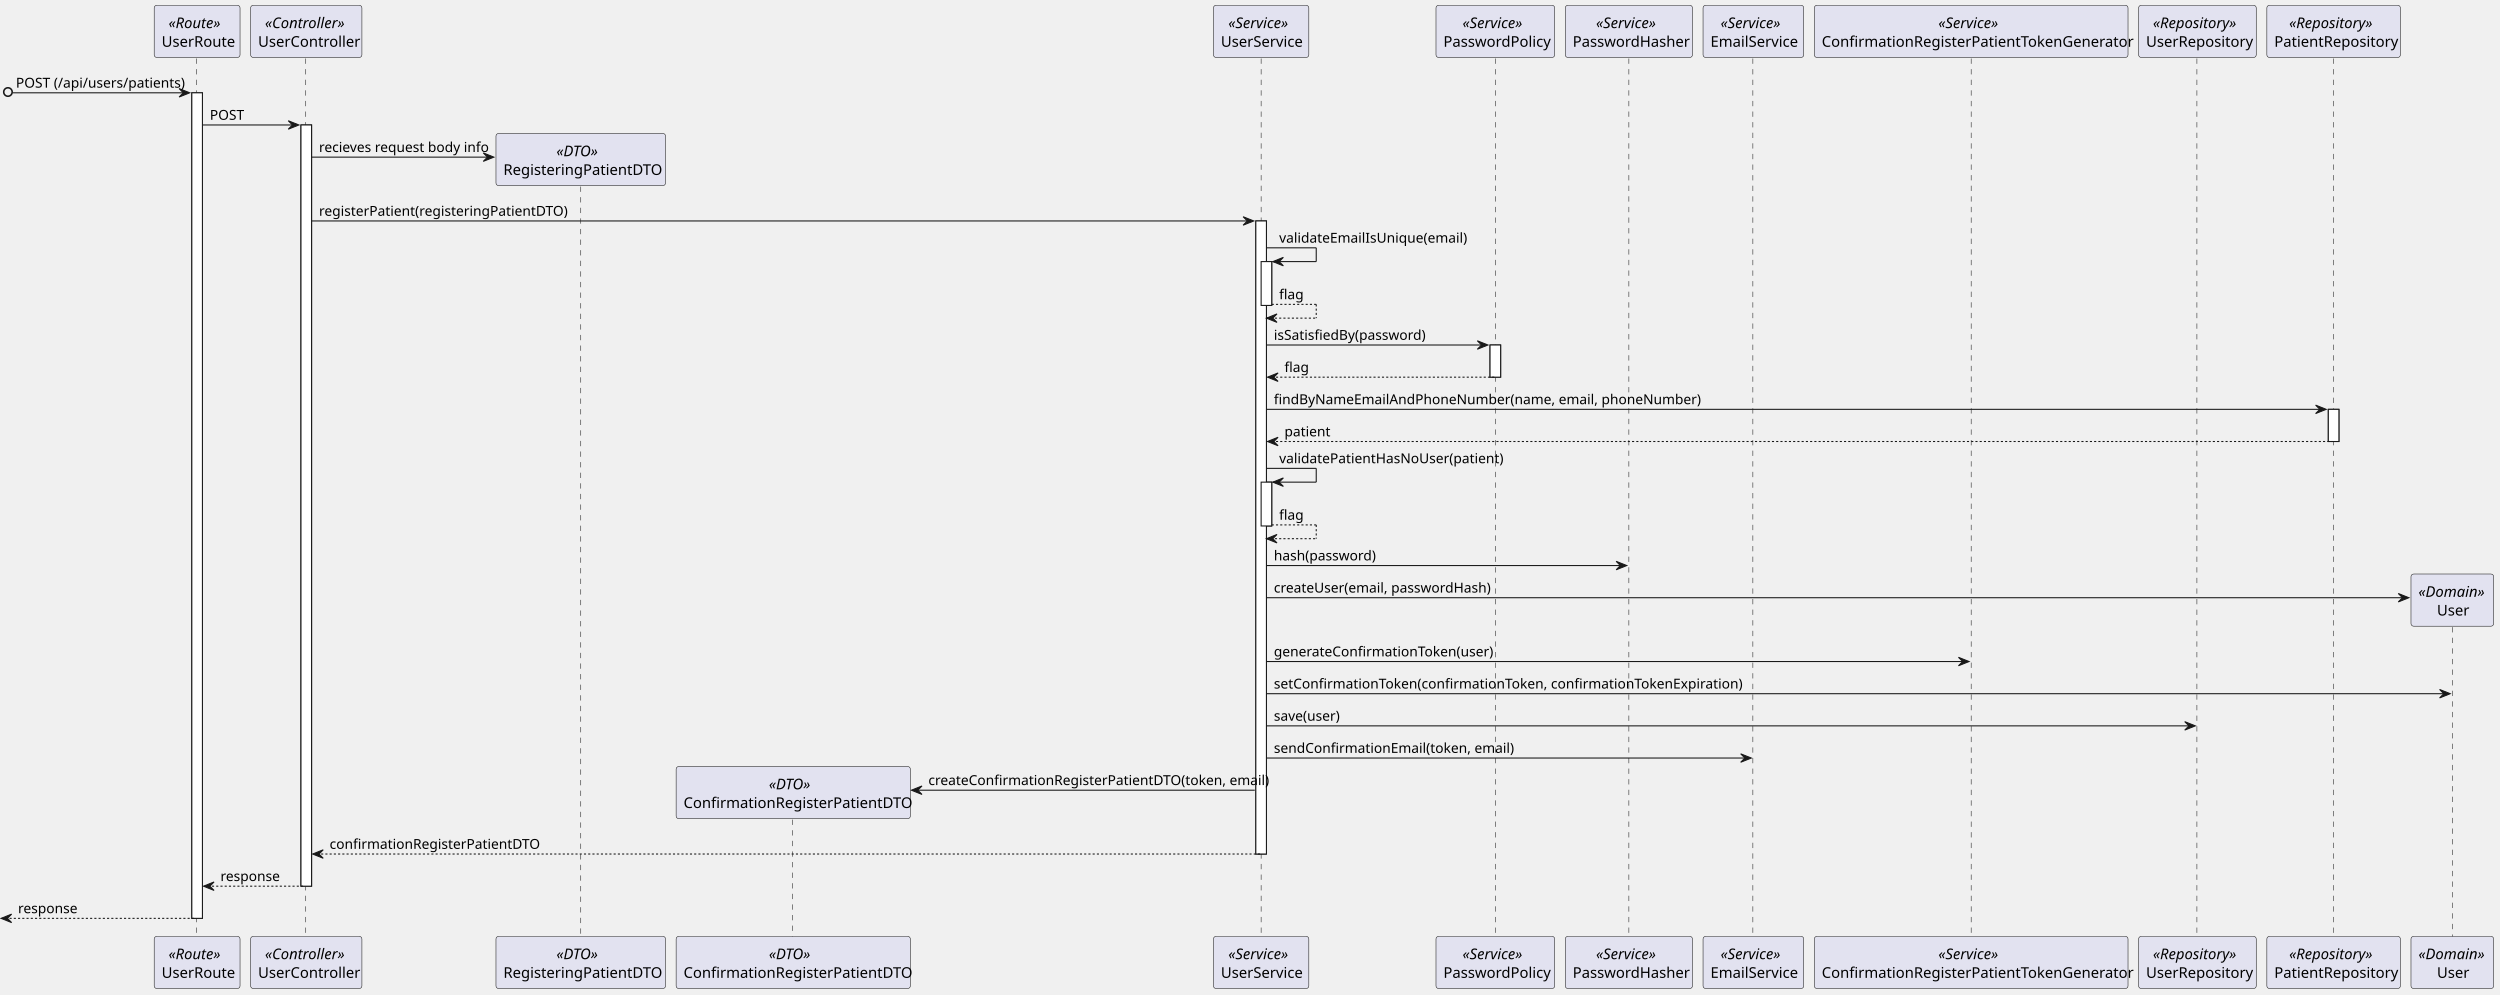
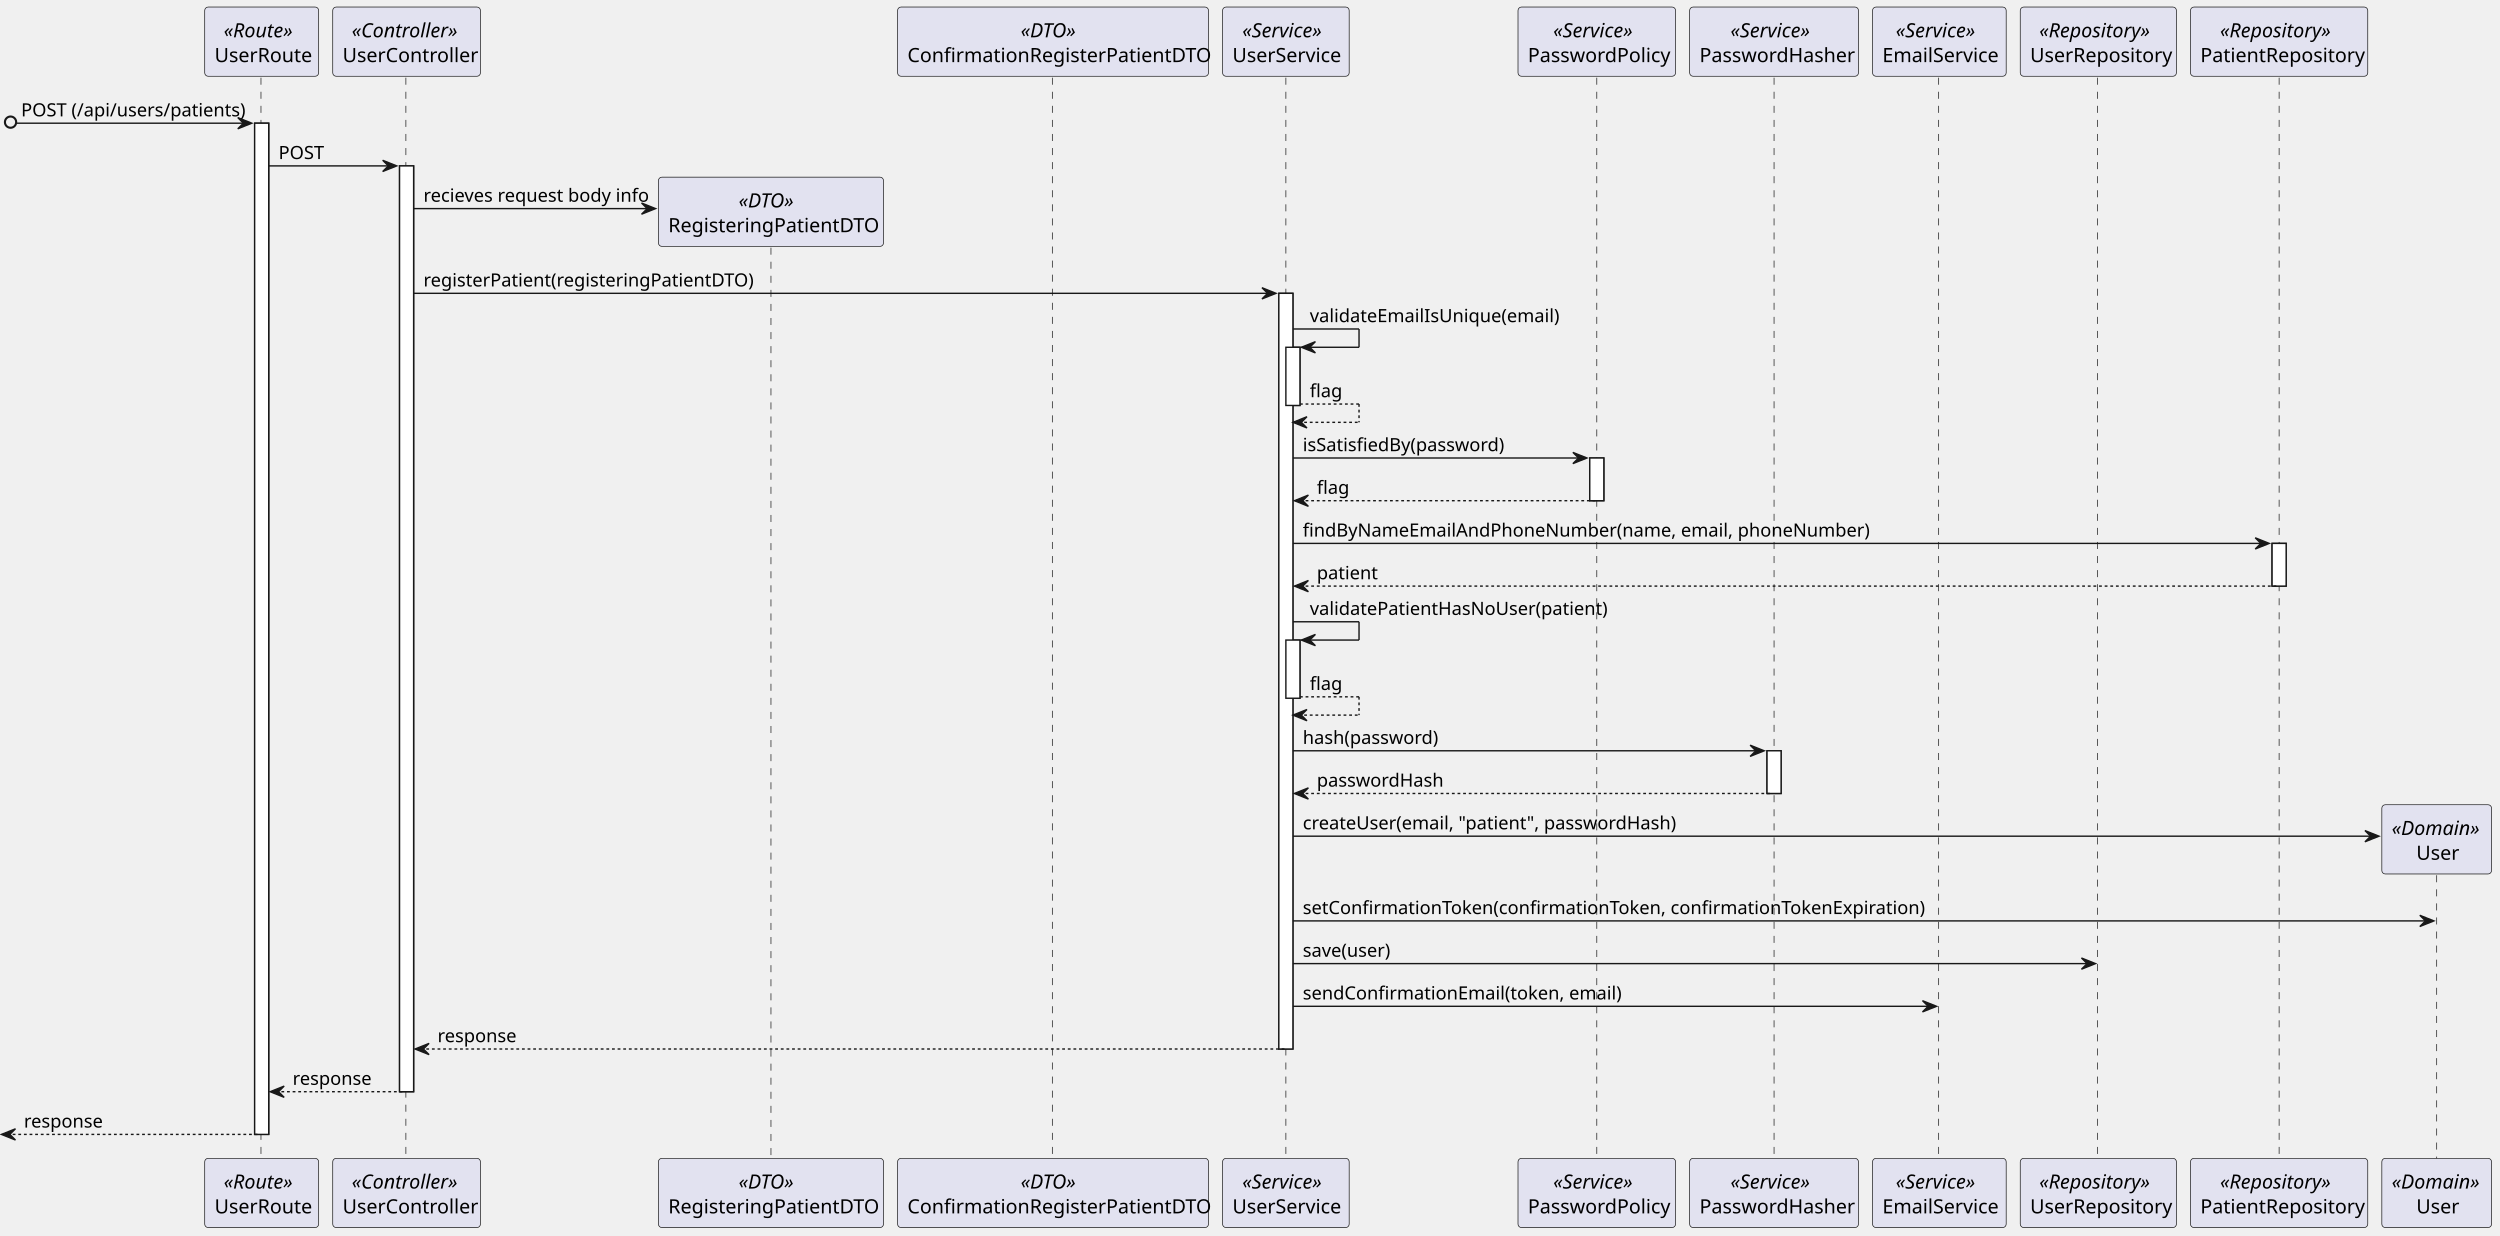
- <svg xmlns="http://www.w3.org/2000/svg" contentStyleType="text/css" height="938px" preserveAspectRatio="none" style="width:2359px;height:938px;background:#FFFFFF;" version="1.1" viewBox="0 0 2359 938" width="2359px" zoomAndPan="magnify">
+ <svg xmlns="http://www.w3.org/2000/svg" contentStyleType="text/css" height="878px" preserveAspectRatio="none" style="width:1777px;height:878px;background:#FFFFFF;" version="1.1" viewBox="0 0 1777 878" width="1777px" zoomAndPan="magnify">
  <defs />
  <g>
-     <rect fill="#FFFFFF" height="778.984" style="stroke:#181818;stroke-width:1.0;" width="10" x="181" y="87.57" />
-     <rect fill="#FFFFFF" height="718.281" style="stroke:#181818;stroke-width:1.0;" width="10" x="284" y="117.922" />
-     <rect fill="#FFFFFF" height="597.359" style="stroke:#181818;stroke-width:1.0;" width="10" x="1185" y="208.492" />
-     <rect fill="#FFFFFF" height="41.352" style="stroke:#181818;stroke-width:1.0;" width="10" x="1190" y="246.844" />
-     <rect fill="#FFFFFF" height="41.352" style="stroke:#181818;stroke-width:1.0;" width="10" x="1190" y="454.953" />
-     <rect fill="#FFFFFF" height="30.352" style="stroke:#181818;stroke-width:1.0;" width="10" x="1406" y="325.547" />
-     <rect fill="#FFFFFF" height="30.352" style="stroke:#181818;stroke-width:1.0;" width="10" x="2197" y="386.25" />
-     <line style="stroke:#181818;stroke-width:0.5;stroke-dasharray:5.0,5.0;" x1="185.5" x2="185.5" y1="55.219" y2="884.555" />
-     <line style="stroke:#181818;stroke-width:0.5;stroke-dasharray:5.0,5.0;" x1="288.5" x2="288.5" y1="55.219" y2="884.555" />
-     <line style="stroke:#181818;stroke-width:0.5;stroke-dasharray:5.0,5.0;" x1="548" x2="548" y1="166.031" y2="884.555" />
-     <line style="stroke:#181818;stroke-width:0.5;stroke-dasharray:5.0,5.0;" x1="748" x2="748" y1="763.391" y2="884.555" />
-     <line style="stroke:#181818;stroke-width:0.5;stroke-dasharray:5.0,5.0;" x1="1190" x2="1190" y1="55.219" y2="884.555" />
-     <line style="stroke:#181818;stroke-width:0.5;stroke-dasharray:5.0,5.0;" x1="1411" x2="1411" y1="55.219" y2="884.555" />
-     <line style="stroke:#181818;stroke-width:0.5;stroke-dasharray:5.0,5.0;" x1="1537" x2="1537" y1="55.219" y2="884.555" />
-     <line style="stroke:#181818;stroke-width:0.5;stroke-dasharray:5.0,5.0;" x1="1654" x2="1654" y1="55.219" y2="884.555" />
-     <line style="stroke:#181818;stroke-width:0.5;stroke-dasharray:5.0,5.0;" x1="1860" x2="1860" y1="55.219" y2="884.555" />
-     <line style="stroke:#181818;stroke-width:0.5;stroke-dasharray:5.0,5.0;" x1="2073" x2="2073" y1="55.219" y2="884.555" />
-     <line style="stroke:#181818;stroke-width:0.5;stroke-dasharray:5.0,5.0;" x1="2202" x2="2202" y1="55.219" y2="884.555" />
-     <line style="stroke:#181818;stroke-width:0.5;stroke-dasharray:5.0,5.0;" x1="2314" x2="2314" y1="581.766" y2="884.555" />
+     <rect fill="#FFFFFF" height="718.766" style="stroke:#181818;stroke-width:1.0;" width="10" x="181" y="87.57" />
+     <rect fill="#FFFFFF" height="658.062" style="stroke:#181818;stroke-width:1.0;" width="10" x="284" y="117.922" />
+     <rect fill="#FFFFFF" height="537.141" style="stroke:#181818;stroke-width:1.0;" width="10" x="909" y="208.492" />
+     <rect fill="#FFFFFF" height="41.352" style="stroke:#181818;stroke-width:1.0;" width="10" x="914" y="246.844" />
+     <rect fill="#FFFFFF" height="41.352" style="stroke:#181818;stroke-width:1.0;" width="10" x="914" y="454.953" />
+     <rect fill="#FFFFFF" height="30.352" style="stroke:#181818;stroke-width:1.0;" width="10" x="1130" y="325.547" />
+     <rect fill="#FFFFFF" height="30.352" style="stroke:#181818;stroke-width:1.0;" width="10" x="1256" y="533.656" />
+     <rect fill="#FFFFFF" height="30.352" style="stroke:#181818;stroke-width:1.0;" width="10" x="1615" y="386.25" />
+     <line style="stroke:#181818;stroke-width:0.5;stroke-dasharray:5.0,5.0;" x1="185.5" x2="185.5" y1="55.219" y2="824.336" />
+     <line style="stroke:#181818;stroke-width:0.5;stroke-dasharray:5.0,5.0;" x1="288.5" x2="288.5" y1="55.219" y2="824.336" />
+     <line style="stroke:#181818;stroke-width:0.5;stroke-dasharray:5.0,5.0;" x1="548" x2="548" y1="166.031" y2="824.336" />
+     <line style="stroke:#181818;stroke-width:0.5;stroke-dasharray:5.0,5.0;" x1="748" x2="748" y1="55.219" y2="824.336" />
+     <line style="stroke:#181818;stroke-width:0.5;stroke-dasharray:5.0,5.0;" x1="914" x2="914" y1="55.219" y2="824.336" />
+     <line style="stroke:#181818;stroke-width:0.5;stroke-dasharray:5.0,5.0;" x1="1135" x2="1135" y1="55.219" y2="824.336" />
+     <line style="stroke:#181818;stroke-width:0.5;stroke-dasharray:5.0,5.0;" x1="1261" x2="1261" y1="55.219" y2="824.336" />
+     <line style="stroke:#181818;stroke-width:0.5;stroke-dasharray:5.0,5.0;" x1="1378" x2="1378" y1="55.219" y2="824.336" />
+     <line style="stroke:#181818;stroke-width:0.5;stroke-dasharray:5.0,5.0;" x1="1491" x2="1491" y1="55.219" y2="824.336" />
+     <line style="stroke:#181818;stroke-width:0.5;stroke-dasharray:5.0,5.0;" x1="1620" x2="1620" y1="55.219" y2="824.336" />
+     <line style="stroke:#181818;stroke-width:0.5;stroke-dasharray:5.0,5.0;" x1="1732" x2="1732" y1="612.117" y2="824.336" />
    <rect fill="#E2E2F0" height="49.219" rx="2.5" ry="2.5" style="stroke:#181818;stroke-width:0.5;" width="81" x="145.5" y="5" />
    <text fill="#000000" font-family="sans-serif" font-size="14" font-style="italic" lengthAdjust="spacing" textLength="54" x="159" y="26.533">«Route»</text>
    <text fill="#000000" font-family="sans-serif" font-size="14" lengthAdjust="spacing" textLength="67" x="152.5" y="44.143">UserRoute</text>
-     <rect fill="#E2E2F0" height="49.219" rx="2.5" ry="2.5" style="stroke:#181818;stroke-width:0.5;" width="81" x="145.5" y="883.555" />
-     <text fill="#000000" font-family="sans-serif" font-size="14" font-style="italic" lengthAdjust="spacing" textLength="54" x="159" y="905.088">«Route»</text>
-     <text fill="#000000" font-family="sans-serif" font-size="14" lengthAdjust="spacing" textLength="67" x="152.5" y="922.697">UserRoute</text>
+     <rect fill="#E2E2F0" height="49.219" rx="2.5" ry="2.5" style="stroke:#181818;stroke-width:0.5;" width="81" x="145.5" y="823.336" />
+     <text fill="#000000" font-family="sans-serif" font-size="14" font-style="italic" lengthAdjust="spacing" textLength="54" x="159" y="844.869">«Route»</text>
+     <text fill="#000000" font-family="sans-serif" font-size="14" lengthAdjust="spacing" textLength="67" x="152.5" y="862.479">UserRoute</text>
    <rect fill="#E2E2F0" height="49.219" rx="2.5" ry="2.5" style="stroke:#181818;stroke-width:0.5;" width="105" x="236.5" y="5" />
    <text fill="#000000" font-family="sans-serif" font-size="14" font-style="italic" lengthAdjust="spacing" textLength="78" x="250" y="26.533">«Controller»</text>
    <text fill="#000000" font-family="sans-serif" font-size="14" lengthAdjust="spacing" textLength="91" x="243.5" y="44.143">UserController</text>
-     <rect fill="#E2E2F0" height="49.219" rx="2.5" ry="2.5" style="stroke:#181818;stroke-width:0.5;" width="105" x="236.5" y="883.555" />
-     <text fill="#000000" font-family="sans-serif" font-size="14" font-style="italic" lengthAdjust="spacing" textLength="78" x="250" y="905.088">«Controller»</text>
-     <text fill="#000000" font-family="sans-serif" font-size="14" lengthAdjust="spacing" textLength="91" x="243.5" y="922.697">UserController</text>
-     <rect fill="#E2E2F0" height="49.219" rx="2.5" ry="2.5" style="stroke:#181818;stroke-width:0.5;" width="160" x="468" y="883.555" />
-     <text fill="#000000" font-family="sans-serif" font-size="14" font-style="italic" lengthAdjust="spacing" textLength="46" x="525" y="905.088">«DTO»</text>
-     <text fill="#000000" font-family="sans-serif" font-size="14" lengthAdjust="spacing" textLength="146" x="475" y="922.697">RegisteringPatientDTO</text>
-     <rect fill="#E2E2F0" height="49.219" rx="2.5" ry="2.5" style="stroke:#181818;stroke-width:0.5;" width="221" x="638" y="883.555" />
-     <text fill="#000000" font-family="sans-serif" font-size="14" font-style="italic" lengthAdjust="spacing" textLength="46" x="725.5" y="905.088">«DTO»</text>
-     <text fill="#000000" font-family="sans-serif" font-size="14" lengthAdjust="spacing" textLength="207" x="645" y="922.697">ConfirmationRegisterPatientDTO</text>
-     <rect fill="#E2E2F0" height="49.219" rx="2.5" ry="2.5" style="stroke:#181818;stroke-width:0.5;" width="90" x="1145" y="5" />
-     <text fill="#000000" font-family="sans-serif" font-size="14" font-style="italic" lengthAdjust="spacing" textLength="62" x="1159" y="26.533">«Service»</text>
-     <text fill="#000000" font-family="sans-serif" font-size="14" lengthAdjust="spacing" textLength="76" x="1152" y="44.143">UserService</text>
-     <rect fill="#E2E2F0" height="49.219" rx="2.5" ry="2.5" style="stroke:#181818;stroke-width:0.5;" width="90" x="1145" y="883.555" />
-     <text fill="#000000" font-family="sans-serif" font-size="14" font-style="italic" lengthAdjust="spacing" textLength="62" x="1159" y="905.088">«Service»</text>
-     <text fill="#000000" font-family="sans-serif" font-size="14" lengthAdjust="spacing" textLength="76" x="1152" y="922.697">UserService</text>
-     <rect fill="#E2E2F0" height="49.219" rx="2.5" ry="2.5" style="stroke:#181818;stroke-width:0.5;" width="112" x="1355" y="5" />
-     <text fill="#000000" font-family="sans-serif" font-size="14" font-style="italic" lengthAdjust="spacing" textLength="62" x="1380" y="26.533">«Service»</text>
-     <text fill="#000000" font-family="sans-serif" font-size="14" lengthAdjust="spacing" textLength="98" x="1362" y="44.143">PasswordPolicy</text>
-     <rect fill="#E2E2F0" height="49.219" rx="2.5" ry="2.5" style="stroke:#181818;stroke-width:0.5;" width="112" x="1355" y="883.555" />
-     <text fill="#000000" font-family="sans-serif" font-size="14" font-style="italic" lengthAdjust="spacing" textLength="62" x="1380" y="905.088">«Service»</text>
-     <text fill="#000000" font-family="sans-serif" font-size="14" lengthAdjust="spacing" textLength="98" x="1362" y="922.697">PasswordPolicy</text>
-     <rect fill="#E2E2F0" height="49.219" rx="2.5" ry="2.5" style="stroke:#181818;stroke-width:0.5;" width="120" x="1477" y="5" />
-     <text fill="#000000" font-family="sans-serif" font-size="14" font-style="italic" lengthAdjust="spacing" textLength="62" x="1506" y="26.533">«Service»</text>
-     <text fill="#000000" font-family="sans-serif" font-size="14" lengthAdjust="spacing" textLength="106" x="1484" y="44.143">PasswordHasher</text>
-     <rect fill="#E2E2F0" height="49.219" rx="2.5" ry="2.5" style="stroke:#181818;stroke-width:0.5;" width="120" x="1477" y="883.555" />
-     <text fill="#000000" font-family="sans-serif" font-size="14" font-style="italic" lengthAdjust="spacing" textLength="62" x="1506" y="905.088">«Service»</text>
-     <text fill="#000000" font-family="sans-serif" font-size="14" lengthAdjust="spacing" textLength="106" x="1484" y="922.697">PasswordHasher</text>
-     <rect fill="#E2E2F0" height="49.219" rx="2.5" ry="2.5" style="stroke:#181818;stroke-width:0.5;" width="95" x="1607" y="5" />
-     <text fill="#000000" font-family="sans-serif" font-size="14" font-style="italic" lengthAdjust="spacing" textLength="62" x="1623.5" y="26.533">«Service»</text>
-     <text fill="#000000" font-family="sans-serif" font-size="14" lengthAdjust="spacing" textLength="81" x="1614" y="44.143">EmailService</text>
-     <rect fill="#E2E2F0" height="49.219" rx="2.5" ry="2.5" style="stroke:#181818;stroke-width:0.5;" width="95" x="1607" y="883.555" />
-     <text fill="#000000" font-family="sans-serif" font-size="14" font-style="italic" lengthAdjust="spacing" textLength="62" x="1623.5" y="905.088">«Service»</text>
-     <text fill="#000000" font-family="sans-serif" font-size="14" lengthAdjust="spacing" textLength="81" x="1614" y="922.697">EmailService</text>
-     <rect fill="#E2E2F0" height="49.219" rx="2.5" ry="2.5" style="stroke:#181818;stroke-width:0.5;" width="296" x="1712" y="5" />
-     <text fill="#000000" font-family="sans-serif" font-size="14" font-style="italic" lengthAdjust="spacing" textLength="62" x="1829" y="26.533">«Service»</text>
-     <text fill="#000000" font-family="sans-serif" font-size="14" lengthAdjust="spacing" textLength="282" x="1719" y="44.143">ConfirmationRegisterPatientTokenGenerator</text>
-     <rect fill="#E2E2F0" height="49.219" rx="2.5" ry="2.5" style="stroke:#181818;stroke-width:0.5;" width="296" x="1712" y="883.555" />
-     <text fill="#000000" font-family="sans-serif" font-size="14" font-style="italic" lengthAdjust="spacing" textLength="62" x="1829" y="905.088">«Service»</text>
-     <text fill="#000000" font-family="sans-serif" font-size="14" lengthAdjust="spacing" textLength="282" x="1719" y="922.697">ConfirmationRegisterPatientTokenGenerator</text>
-     <rect fill="#E2E2F0" height="49.219" rx="2.5" ry="2.5" style="stroke:#181818;stroke-width:0.5;" width="111" x="2018" y="5" />
-     <text fill="#000000" font-family="sans-serif" font-size="14" font-style="italic" lengthAdjust="spacing" textLength="84" x="2031.5" y="26.533">«Repository»</text>
-     <text fill="#000000" font-family="sans-serif" font-size="14" lengthAdjust="spacing" textLength="97" x="2025" y="44.143">UserRepository</text>
-     <rect fill="#E2E2F0" height="49.219" rx="2.5" ry="2.5" style="stroke:#181818;stroke-width:0.5;" width="111" x="2018" y="883.555" />
-     <text fill="#000000" font-family="sans-serif" font-size="14" font-style="italic" lengthAdjust="spacing" textLength="84" x="2031.5" y="905.088">«Repository»</text>
-     <text fill="#000000" font-family="sans-serif" font-size="14" lengthAdjust="spacing" textLength="97" x="2025" y="922.697">UserRepository</text>
-     <rect fill="#E2E2F0" height="49.219" rx="2.5" ry="2.5" style="stroke:#181818;stroke-width:0.5;" width="126" x="2139" y="5" />
-     <text fill="#000000" font-family="sans-serif" font-size="14" font-style="italic" lengthAdjust="spacing" textLength="84" x="2160" y="26.533">«Repository»</text>
-     <text fill="#000000" font-family="sans-serif" font-size="14" lengthAdjust="spacing" textLength="112" x="2146" y="44.143">PatientRepository</text>
-     <rect fill="#E2E2F0" height="49.219" rx="2.5" ry="2.5" style="stroke:#181818;stroke-width:0.5;" width="126" x="2139" y="883.555" />
-     <text fill="#000000" font-family="sans-serif" font-size="14" font-style="italic" lengthAdjust="spacing" textLength="84" x="2160" y="905.088">«Repository»</text>
-     <text fill="#000000" font-family="sans-serif" font-size="14" lengthAdjust="spacing" textLength="112" x="2146" y="922.697">PatientRepository</text>
-     <rect fill="#E2E2F0" height="49.219" rx="2.5" ry="2.5" style="stroke:#181818;stroke-width:0.5;" width="78" x="2275" y="883.555" />
-     <text fill="#000000" font-family="sans-serif" font-size="14" font-style="italic" lengthAdjust="spacing" textLength="64" x="2282" y="905.088">«Domain»</text>
-     <text fill="#000000" font-family="sans-serif" font-size="14" lengthAdjust="spacing" textLength="29" x="2299.5" y="922.697">User</text>
-     <rect fill="#FFFFFF" height="778.984" style="stroke:#181818;stroke-width:1.0;" width="10" x="181" y="87.57" />
-     <rect fill="#FFFFFF" height="718.281" style="stroke:#181818;stroke-width:1.0;" width="10" x="284" y="117.922" />
-     <rect fill="#FFFFFF" height="597.359" style="stroke:#181818;stroke-width:1.0;" width="10" x="1185" y="208.492" />
-     <rect fill="#FFFFFF" height="41.352" style="stroke:#181818;stroke-width:1.0;" width="10" x="1190" y="246.844" />
-     <rect fill="#FFFFFF" height="41.352" style="stroke:#181818;stroke-width:1.0;" width="10" x="1190" y="454.953" />
-     <rect fill="#FFFFFF" height="30.352" style="stroke:#181818;stroke-width:1.0;" width="10" x="1406" y="325.547" />
-     <rect fill="#FFFFFF" height="30.352" style="stroke:#181818;stroke-width:1.0;" width="10" x="2197" y="386.25" />
+     <rect fill="#E2E2F0" height="49.219" rx="2.5" ry="2.5" style="stroke:#181818;stroke-width:0.5;" width="105" x="236.5" y="823.336" />
+     <text fill="#000000" font-family="sans-serif" font-size="14" font-style="italic" lengthAdjust="spacing" textLength="78" x="250" y="844.869">«Controller»</text>
+     <text fill="#000000" font-family="sans-serif" font-size="14" lengthAdjust="spacing" textLength="91" x="243.5" y="862.479">UserController</text>
+     <rect fill="#E2E2F0" height="49.219" rx="2.5" ry="2.5" style="stroke:#181818;stroke-width:0.5;" width="160" x="468" y="823.336" />
+     <text fill="#000000" font-family="sans-serif" font-size="14" font-style="italic" lengthAdjust="spacing" textLength="46" x="525" y="844.869">«DTO»</text>
+     <text fill="#000000" font-family="sans-serif" font-size="14" lengthAdjust="spacing" textLength="146" x="475" y="862.479">RegisteringPatientDTO</text>
+     <rect fill="#E2E2F0" height="49.219" rx="2.5" ry="2.5" style="stroke:#181818;stroke-width:0.5;" width="221" x="638" y="5" />
+     <text fill="#000000" font-family="sans-serif" font-size="14" font-style="italic" lengthAdjust="spacing" textLength="46" x="725.5" y="26.533">«DTO»</text>
+     <text fill="#000000" font-family="sans-serif" font-size="14" lengthAdjust="spacing" textLength="207" x="645" y="44.143">ConfirmationRegisterPatientDTO</text>
+     <rect fill="#E2E2F0" height="49.219" rx="2.5" ry="2.5" style="stroke:#181818;stroke-width:0.5;" width="221" x="638" y="823.336" />
+     <text fill="#000000" font-family="sans-serif" font-size="14" font-style="italic" lengthAdjust="spacing" textLength="46" x="725.5" y="844.869">«DTO»</text>
+     <text fill="#000000" font-family="sans-serif" font-size="14" lengthAdjust="spacing" textLength="207" x="645" y="862.479">ConfirmationRegisterPatientDTO</text>
+     <rect fill="#E2E2F0" height="49.219" rx="2.5" ry="2.5" style="stroke:#181818;stroke-width:0.5;" width="90" x="869" y="5" />
+     <text fill="#000000" font-family="sans-serif" font-size="14" font-style="italic" lengthAdjust="spacing" textLength="62" x="883" y="26.533">«Service»</text>
+     <text fill="#000000" font-family="sans-serif" font-size="14" lengthAdjust="spacing" textLength="76" x="876" y="44.143">UserService</text>
+     <rect fill="#E2E2F0" height="49.219" rx="2.5" ry="2.5" style="stroke:#181818;stroke-width:0.5;" width="90" x="869" y="823.336" />
+     <text fill="#000000" font-family="sans-serif" font-size="14" font-style="italic" lengthAdjust="spacing" textLength="62" x="883" y="844.869">«Service»</text>
+     <text fill="#000000" font-family="sans-serif" font-size="14" lengthAdjust="spacing" textLength="76" x="876" y="862.479">UserService</text>
+     <rect fill="#E2E2F0" height="49.219" rx="2.5" ry="2.5" style="stroke:#181818;stroke-width:0.5;" width="112" x="1079" y="5" />
+     <text fill="#000000" font-family="sans-serif" font-size="14" font-style="italic" lengthAdjust="spacing" textLength="62" x="1104" y="26.533">«Service»</text>
+     <text fill="#000000" font-family="sans-serif" font-size="14" lengthAdjust="spacing" textLength="98" x="1086" y="44.143">PasswordPolicy</text>
+     <rect fill="#E2E2F0" height="49.219" rx="2.5" ry="2.5" style="stroke:#181818;stroke-width:0.5;" width="112" x="1079" y="823.336" />
+     <text fill="#000000" font-family="sans-serif" font-size="14" font-style="italic" lengthAdjust="spacing" textLength="62" x="1104" y="844.869">«Service»</text>
+     <text fill="#000000" font-family="sans-serif" font-size="14" lengthAdjust="spacing" textLength="98" x="1086" y="862.479">PasswordPolicy</text>
+     <rect fill="#E2E2F0" height="49.219" rx="2.5" ry="2.5" style="stroke:#181818;stroke-width:0.5;" width="120" x="1201" y="5" />
+     <text fill="#000000" font-family="sans-serif" font-size="14" font-style="italic" lengthAdjust="spacing" textLength="62" x="1230" y="26.533">«Service»</text>
+     <text fill="#000000" font-family="sans-serif" font-size="14" lengthAdjust="spacing" textLength="106" x="1208" y="44.143">PasswordHasher</text>
+     <rect fill="#E2E2F0" height="49.219" rx="2.5" ry="2.5" style="stroke:#181818;stroke-width:0.5;" width="120" x="1201" y="823.336" />
+     <text fill="#000000" font-family="sans-serif" font-size="14" font-style="italic" lengthAdjust="spacing" textLength="62" x="1230" y="844.869">«Service»</text>
+     <text fill="#000000" font-family="sans-serif" font-size="14" lengthAdjust="spacing" textLength="106" x="1208" y="862.479">PasswordHasher</text>
+     <rect fill="#E2E2F0" height="49.219" rx="2.5" ry="2.5" style="stroke:#181818;stroke-width:0.5;" width="95" x="1331" y="5" />
+     <text fill="#000000" font-family="sans-serif" font-size="14" font-style="italic" lengthAdjust="spacing" textLength="62" x="1347.5" y="26.533">«Service»</text>
+     <text fill="#000000" font-family="sans-serif" font-size="14" lengthAdjust="spacing" textLength="81" x="1338" y="44.143">EmailService</text>
+     <rect fill="#E2E2F0" height="49.219" rx="2.5" ry="2.5" style="stroke:#181818;stroke-width:0.5;" width="95" x="1331" y="823.336" />
+     <text fill="#000000" font-family="sans-serif" font-size="14" font-style="italic" lengthAdjust="spacing" textLength="62" x="1347.5" y="844.869">«Service»</text>
+     <text fill="#000000" font-family="sans-serif" font-size="14" lengthAdjust="spacing" textLength="81" x="1338" y="862.479">EmailService</text>
+     <rect fill="#E2E2F0" height="49.219" rx="2.5" ry="2.5" style="stroke:#181818;stroke-width:0.5;" width="111" x="1436" y="5" />
+     <text fill="#000000" font-family="sans-serif" font-size="14" font-style="italic" lengthAdjust="spacing" textLength="84" x="1449.5" y="26.533">«Repository»</text>
+     <text fill="#000000" font-family="sans-serif" font-size="14" lengthAdjust="spacing" textLength="97" x="1443" y="44.143">UserRepository</text>
+     <rect fill="#E2E2F0" height="49.219" rx="2.5" ry="2.5" style="stroke:#181818;stroke-width:0.5;" width="111" x="1436" y="823.336" />
+     <text fill="#000000" font-family="sans-serif" font-size="14" font-style="italic" lengthAdjust="spacing" textLength="84" x="1449.5" y="844.869">«Repository»</text>
+     <text fill="#000000" font-family="sans-serif" font-size="14" lengthAdjust="spacing" textLength="97" x="1443" y="862.479">UserRepository</text>
+     <rect fill="#E2E2F0" height="49.219" rx="2.5" ry="2.5" style="stroke:#181818;stroke-width:0.5;" width="126" x="1557" y="5" />
+     <text fill="#000000" font-family="sans-serif" font-size="14" font-style="italic" lengthAdjust="spacing" textLength="84" x="1578" y="26.533">«Repository»</text>
+     <text fill="#000000" font-family="sans-serif" font-size="14" lengthAdjust="spacing" textLength="112" x="1564" y="44.143">PatientRepository</text>
+     <rect fill="#E2E2F0" height="49.219" rx="2.5" ry="2.5" style="stroke:#181818;stroke-width:0.5;" width="126" x="1557" y="823.336" />
+     <text fill="#000000" font-family="sans-serif" font-size="14" font-style="italic" lengthAdjust="spacing" textLength="84" x="1578" y="844.869">«Repository»</text>
+     <text fill="#000000" font-family="sans-serif" font-size="14" lengthAdjust="spacing" textLength="112" x="1564" y="862.479">PatientRepository</text>
+     <rect fill="#E2E2F0" height="49.219" rx="2.5" ry="2.5" style="stroke:#181818;stroke-width:0.5;" width="78" x="1693" y="823.336" />
+     <text fill="#000000" font-family="sans-serif" font-size="14" font-style="italic" lengthAdjust="spacing" textLength="64" x="1700" y="844.869">«Domain»</text>
+     <text fill="#000000" font-family="sans-serif" font-size="14" lengthAdjust="spacing" textLength="29" x="1717.5" y="862.479">User</text>
+     <rect fill="#FFFFFF" height="718.766" style="stroke:#181818;stroke-width:1.0;" width="10" x="181" y="87.57" />
+     <rect fill="#FFFFFF" height="658.062" style="stroke:#181818;stroke-width:1.0;" width="10" x="284" y="117.922" />
+     <rect fill="#FFFFFF" height="537.141" style="stroke:#181818;stroke-width:1.0;" width="10" x="909" y="208.492" />
+     <rect fill="#FFFFFF" height="41.352" style="stroke:#181818;stroke-width:1.0;" width="10" x="914" y="246.844" />
+     <rect fill="#FFFFFF" height="41.352" style="stroke:#181818;stroke-width:1.0;" width="10" x="914" y="454.953" />
+     <rect fill="#FFFFFF" height="30.352" style="stroke:#181818;stroke-width:1.0;" width="10" x="1130" y="325.547" />
+     <rect fill="#FFFFFF" height="30.352" style="stroke:#181818;stroke-width:1.0;" width="10" x="1256" y="533.656" />
+     <rect fill="#FFFFFF" height="30.352" style="stroke:#181818;stroke-width:1.0;" width="10" x="1615" y="386.25" />
    <ellipse cx="7.5" cy="86.82" fill="none" rx="4" ry="4" style="stroke:#181818;stroke-width:1.5;" />
    <polygon fill="#181818" points="169,83.57,179,87.57,169,91.57,173,87.57" style="stroke:#181818;stroke-width:1.0;" />
    <line style="stroke:#181818;stroke-width:1.0;" x1="12" x2="175" y1="87.57" y2="87.57" />
    <text fill="#000000" font-family="sans-serif" font-size="13" lengthAdjust="spacing" textLength="154" x="15" y="82.714">POST (/api/users/patients)</text>
    <polygon fill="#181818" points="272,113.922,282,117.922,272,121.922,276,117.922" style="stroke:#181818;stroke-width:1.0;" />
    <line style="stroke:#181818;stroke-width:1.0;" x1="191" x2="278" y1="117.922" y2="117.922" />
    <text fill="#000000" font-family="sans-serif" font-size="13" lengthAdjust="spacing" textLength="35" x="198" y="113.065">POST</text>
    <polygon fill="#181818" points="456,144.273,466,148.273,456,152.273,460,148.273" style="stroke:#181818;stroke-width:1.0;" />
    <line style="stroke:#181818;stroke-width:1.0;" x1="294" x2="462" y1="148.273" y2="148.273" />
    <text fill="#000000" font-family="sans-serif" font-size="13" lengthAdjust="spacing" textLength="150" x="301" y="143.417">recieves request body info</text>
    <rect fill="#E2E2F0" height="49.219" rx="2.5" ry="2.5" style="stroke:#181818;stroke-width:0.5;" width="160" x="468" y="125.922" />
    <text fill="#000000" font-family="sans-serif" font-size="14" font-style="italic" lengthAdjust="spacing" textLength="46" x="525" y="147.455">«DTO»</text>
    <text fill="#000000" font-family="sans-serif" font-size="14" lengthAdjust="spacing" textLength="146" x="475" y="165.065">RegisteringPatientDTO</text>
-     <polygon fill="#181818" points="1173,204.492,1183,208.492,1173,212.492,1177,208.492" style="stroke:#181818;stroke-width:1.0;" />
-     <line style="stroke:#181818;stroke-width:1.0;" x1="294" x2="1179" y1="208.492" y2="208.492" />
+     <polygon fill="#181818" points="897,204.492,907,208.492,897,212.492,901,208.492" style="stroke:#181818;stroke-width:1.0;" />
+     <line style="stroke:#181818;stroke-width:1.0;" x1="294" x2="903" y1="208.492" y2="208.492" />
    <text fill="#000000" font-family="sans-serif" font-size="13" lengthAdjust="spacing" textLength="219" x="301" y="203.636">registerPatient(registeringPatientDTO)</text>
-     <line style="stroke:#181818;stroke-width:1.0;" x1="1195" x2="1242" y1="233.844" y2="233.844" />
-     <line style="stroke:#181818;stroke-width:1.0;" x1="1242" x2="1242" y1="233.844" y2="246.844" />
-     <line style="stroke:#181818;stroke-width:1.0;" x1="1201" x2="1242" y1="246.844" y2="246.844" />
-     <polygon fill="#181818" points="1211,242.844,1201,246.844,1211,250.844,1207,246.844" style="stroke:#181818;stroke-width:1.0;" />
-     <text fill="#000000" font-family="sans-serif" font-size="13" lengthAdjust="spacing" textLength="165" x="1207" y="228.987">validateEmailIsUnique(email)</text>
-     <line style="stroke:#181818;stroke-width:1.0;stroke-dasharray:2.0,2.0;" x1="1200" x2="1242" y1="287.195" y2="287.195" />
-     <line style="stroke:#181818;stroke-width:1.0;stroke-dasharray:2.0,2.0;" x1="1242" x2="1242" y1="287.195" y2="300.195" />
-     <line style="stroke:#181818;stroke-width:1.0;stroke-dasharray:2.0,2.0;" x1="1195" x2="1242" y1="300.195" y2="300.195" />
-     <polygon fill="#181818" points="1205,296.195,1195,300.195,1205,304.195,1201,300.195" style="stroke:#181818;stroke-width:1.0;" />
-     <text fill="#000000" font-family="sans-serif" font-size="13" lengthAdjust="spacing" textLength="20" x="1207" y="282.339">flag</text>
-     <polygon fill="#181818" points="1394,321.547,1404,325.547,1394,329.547,1398,325.547" style="stroke:#181818;stroke-width:1.0;" />
-     <line style="stroke:#181818;stroke-width:1.0;" x1="1195" x2="1400" y1="325.547" y2="325.547" />
-     <text fill="#000000" font-family="sans-serif" font-size="13" lengthAdjust="spacing" textLength="139" x="1202" y="320.69">isSatisfiedBy(password)</text>
-     <polygon fill="#181818" points="1206,351.898,1196,355.898,1206,359.898,1202,355.898" style="stroke:#181818;stroke-width:1.0;" />
-     <line style="stroke:#181818;stroke-width:1.0;stroke-dasharray:2.0,2.0;" x1="1200" x2="1410" y1="355.898" y2="355.898" />
-     <text fill="#000000" font-family="sans-serif" font-size="13" lengthAdjust="spacing" textLength="20" x="1212" y="351.042">flag</text>
-     <polygon fill="#181818" points="2185,382.25,2195,386.25,2185,390.25,2189,386.25" style="stroke:#181818;stroke-width:1.0;" />
-     <line style="stroke:#181818;stroke-width:1.0;" x1="1195" x2="2191" y1="386.25" y2="386.25" />
-     <text fill="#000000" font-family="sans-serif" font-size="13" lengthAdjust="spacing" textLength="375" x="1202" y="381.394">findByNameEmailAndPhoneNumber(name, email, phoneNumber)</text>
-     <polygon fill="#181818" points="1206,412.602,1196,416.602,1206,420.602,1202,416.602" style="stroke:#181818;stroke-width:1.0;" />
-     <line style="stroke:#181818;stroke-width:1.0;stroke-dasharray:2.0,2.0;" x1="1200" x2="2201" y1="416.602" y2="416.602" />
-     <text fill="#000000" font-family="sans-serif" font-size="13" lengthAdjust="spacing" textLength="39" x="1212" y="411.745">patient</text>
-     <line style="stroke:#181818;stroke-width:1.0;" x1="1195" x2="1242" y1="441.953" y2="441.953" />
-     <line style="stroke:#181818;stroke-width:1.0;" x1="1242" x2="1242" y1="441.953" y2="454.953" />
-     <line style="stroke:#181818;stroke-width:1.0;" x1="1201" x2="1242" y1="454.953" y2="454.953" />
-     <polygon fill="#181818" points="1211,450.953,1201,454.953,1211,458.953,1207,454.953" style="stroke:#181818;stroke-width:1.0;" />
-     <text fill="#000000" font-family="sans-serif" font-size="13" lengthAdjust="spacing" textLength="197" x="1207" y="437.097">validatePatientHasNoUser(patient)</text>
-     <line style="stroke:#181818;stroke-width:1.0;stroke-dasharray:2.0,2.0;" x1="1200" x2="1242" y1="495.305" y2="495.305" />
-     <line style="stroke:#181818;stroke-width:1.0;stroke-dasharray:2.0,2.0;" x1="1242" x2="1242" y1="495.305" y2="508.305" />
-     <line style="stroke:#181818;stroke-width:1.0;stroke-dasharray:2.0,2.0;" x1="1195" x2="1242" y1="508.305" y2="508.305" />
-     <polygon fill="#181818" points="1205,504.305,1195,508.305,1205,512.305,1201,508.305" style="stroke:#181818;stroke-width:1.0;" />
-     <text fill="#000000" font-family="sans-serif" font-size="13" lengthAdjust="spacing" textLength="20" x="1207" y="490.448">flag</text>
-     <polygon fill="#181818" points="1525,529.656,1535,533.656,1525,537.656,1529,533.656" style="stroke:#181818;stroke-width:1.0;" />
-     <line style="stroke:#181818;stroke-width:1.0;" x1="1195" x2="1531" y1="533.656" y2="533.656" />
-     <text fill="#000000" font-family="sans-serif" font-size="13" lengthAdjust="spacing" textLength="91" x="1202" y="528.8">hash(password)</text>
-     <polygon fill="#181818" points="2263,560.008,2273,564.008,2263,568.008,2267,564.008" style="stroke:#181818;stroke-width:1.0;" />
-     <line style="stroke:#181818;stroke-width:1.0;" x1="1195" x2="2269" y1="564.008" y2="564.008" />
-     <text fill="#000000" font-family="sans-serif" font-size="13" lengthAdjust="spacing" textLength="195" x="1202" y="559.151">createUser(email, passwordHash)</text>
-     <rect fill="#E2E2F0" height="49.219" rx="2.5" ry="2.5" style="stroke:#181818;stroke-width:0.5;" width="78" x="2275" y="541.656" />
-     <text fill="#000000" font-family="sans-serif" font-size="14" font-style="italic" lengthAdjust="spacing" textLength="64" x="2282" y="563.189">«Domain»</text>
-     <text fill="#000000" font-family="sans-serif" font-size="14" lengthAdjust="spacing" textLength="29" x="2299.5" y="580.799">User</text>
-     <polygon fill="#181818" points="1848,620.227,1858,624.227,1848,628.227,1852,624.227" style="stroke:#181818;stroke-width:1.0;" />
-     <line style="stroke:#181818;stroke-width:1.0;" x1="1195" x2="1854" y1="624.227" y2="624.227" />
-     <text fill="#000000" font-family="sans-serif" font-size="13" lengthAdjust="spacing" textLength="190" x="1202" y="619.37">generateConfirmationToken(user)</text>
-     <polygon fill="#181818" points="2302,650.578,2312,654.578,2302,658.578,2306,654.578" style="stroke:#181818;stroke-width:1.0;" />
-     <line style="stroke:#181818;stroke-width:1.0;" x1="1195" x2="2308" y1="654.578" y2="654.578" />
-     <text fill="#000000" font-family="sans-serif" font-size="13" lengthAdjust="spacing" textLength="409" x="1202" y="649.722">setConfirmationToken(confirmationToken, confirmationTokenExpiration)</text>
-     <polygon fill="#181818" points="2061.5,680.93,2071.5,684.93,2061.5,688.93,2065.5,684.93" style="stroke:#181818;stroke-width:1.0;" />
-     <line style="stroke:#181818;stroke-width:1.0;" x1="1195" x2="2067.5" y1="684.93" y2="684.93" />
-     <text fill="#000000" font-family="sans-serif" font-size="13" lengthAdjust="spacing" textLength="59" x="1202" y="680.073">save(user)</text>
-     <polygon fill="#181818" points="1642.5,711.281,1652.5,715.281,1642.5,719.281,1646.5,715.281" style="stroke:#181818;stroke-width:1.0;" />
-     <line style="stroke:#181818;stroke-width:1.0;" x1="1195" x2="1648.5" y1="715.281" y2="715.281" />
-     <text fill="#000000" font-family="sans-serif" font-size="13" lengthAdjust="spacing" textLength="212" x="1202" y="710.425">sendConfirmationEmail(token, email)</text>
-     <polygon fill="#181818" points="870,741.633,860,745.633,870,749.633,866,745.633" style="stroke:#181818;stroke-width:1.0;" />
-     <line style="stroke:#181818;stroke-width:1.0;" x1="864" x2="1184" y1="745.633" y2="745.633" />
-     <text fill="#000000" font-family="sans-serif" font-size="13" lengthAdjust="spacing" textLength="302" x="876" y="740.776">createConfirmationRegisterPatientDTO(token, email)</text>
-     <rect fill="#E2E2F0" height="49.219" rx="2.5" ry="2.5" style="stroke:#181818;stroke-width:0.5;" width="221" x="638" y="723.281" />
-     <text fill="#000000" font-family="sans-serif" font-size="14" font-style="italic" lengthAdjust="spacing" textLength="46" x="725.5" y="744.814">«DTO»</text>
-     <text fill="#000000" font-family="sans-serif" font-size="14" lengthAdjust="spacing" textLength="207" x="645" y="762.424">ConfirmationRegisterPatientDTO</text>
-     <polygon fill="#181818" points="305,801.852,295,805.852,305,809.852,301,805.852" style="stroke:#181818;stroke-width:1.0;" />
-     <line style="stroke:#181818;stroke-width:1.0;stroke-dasharray:2.0,2.0;" x1="299" x2="1189" y1="805.852" y2="805.852" />
-     <text fill="#000000" font-family="sans-serif" font-size="13" lengthAdjust="spacing" textLength="185" x="311" y="800.995">confirmationRegisterPatientDTO</text>
-     <polygon fill="#181818" points="202,832.203,192,836.203,202,840.203,198,836.203" style="stroke:#181818;stroke-width:1.0;" />
-     <line style="stroke:#181818;stroke-width:1.0;stroke-dasharray:2.0,2.0;" x1="196" x2="288" y1="836.203" y2="836.203" />
-     <text fill="#000000" font-family="sans-serif" font-size="13" lengthAdjust="spacing" textLength="53" x="208" y="831.347">response</text>
-     <polygon fill="#181818" points="11,862.555,1,866.555,11,870.555,7,866.555" style="stroke:#181818;stroke-width:1.0;" />
-     <line style="stroke:#181818;stroke-width:1.0;stroke-dasharray:2.0,2.0;" x1="5" x2="185" y1="866.555" y2="866.555" />
-     <text fill="#000000" font-family="sans-serif" font-size="13" lengthAdjust="spacing" textLength="53" x="17" y="861.698">response</text>
+     <line style="stroke:#181818;stroke-width:1.0;" x1="919" x2="966" y1="233.844" y2="233.844" />
+     <line style="stroke:#181818;stroke-width:1.0;" x1="966" x2="966" y1="233.844" y2="246.844" />
+     <line style="stroke:#181818;stroke-width:1.0;" x1="925" x2="966" y1="246.844" y2="246.844" />
+     <polygon fill="#181818" points="935,242.844,925,246.844,935,250.844,931,246.844" style="stroke:#181818;stroke-width:1.0;" />
+     <text fill="#000000" font-family="sans-serif" font-size="13" lengthAdjust="spacing" textLength="165" x="931" y="228.987">validateEmailIsUnique(email)</text>
+     <line style="stroke:#181818;stroke-width:1.0;stroke-dasharray:2.0,2.0;" x1="924" x2="966" y1="287.195" y2="287.195" />
+     <line style="stroke:#181818;stroke-width:1.0;stroke-dasharray:2.0,2.0;" x1="966" x2="966" y1="287.195" y2="300.195" />
+     <line style="stroke:#181818;stroke-width:1.0;stroke-dasharray:2.0,2.0;" x1="919" x2="966" y1="300.195" y2="300.195" />
+     <polygon fill="#181818" points="929,296.195,919,300.195,929,304.195,925,300.195" style="stroke:#181818;stroke-width:1.0;" />
+     <text fill="#000000" font-family="sans-serif" font-size="13" lengthAdjust="spacing" textLength="20" x="931" y="282.339">flag</text>
+     <polygon fill="#181818" points="1118,321.547,1128,325.547,1118,329.547,1122,325.547" style="stroke:#181818;stroke-width:1.0;" />
+     <line style="stroke:#181818;stroke-width:1.0;" x1="919" x2="1124" y1="325.547" y2="325.547" />
+     <text fill="#000000" font-family="sans-serif" font-size="13" lengthAdjust="spacing" textLength="139" x="926" y="320.69">isSatisfiedBy(password)</text>
+     <polygon fill="#181818" points="930,351.898,920,355.898,930,359.898,926,355.898" style="stroke:#181818;stroke-width:1.0;" />
+     <line style="stroke:#181818;stroke-width:1.0;stroke-dasharray:2.0,2.0;" x1="924" x2="1134" y1="355.898" y2="355.898" />
+     <text fill="#000000" font-family="sans-serif" font-size="13" lengthAdjust="spacing" textLength="20" x="936" y="351.042">flag</text>
+     <polygon fill="#181818" points="1603,382.25,1613,386.25,1603,390.25,1607,386.25" style="stroke:#181818;stroke-width:1.0;" />
+     <line style="stroke:#181818;stroke-width:1.0;" x1="919" x2="1609" y1="386.25" y2="386.25" />
+     <text fill="#000000" font-family="sans-serif" font-size="13" lengthAdjust="spacing" textLength="375" x="926" y="381.394">findByNameEmailAndPhoneNumber(name, email, phoneNumber)</text>
+     <polygon fill="#181818" points="930,412.602,920,416.602,930,420.602,926,416.602" style="stroke:#181818;stroke-width:1.0;" />
+     <line style="stroke:#181818;stroke-width:1.0;stroke-dasharray:2.0,2.0;" x1="924" x2="1619" y1="416.602" y2="416.602" />
+     <text fill="#000000" font-family="sans-serif" font-size="13" lengthAdjust="spacing" textLength="39" x="936" y="411.745">patient</text>
+     <line style="stroke:#181818;stroke-width:1.0;" x1="919" x2="966" y1="441.953" y2="441.953" />
+     <line style="stroke:#181818;stroke-width:1.0;" x1="966" x2="966" y1="441.953" y2="454.953" />
+     <line style="stroke:#181818;stroke-width:1.0;" x1="925" x2="966" y1="454.953" y2="454.953" />
+     <polygon fill="#181818" points="935,450.953,925,454.953,935,458.953,931,454.953" style="stroke:#181818;stroke-width:1.0;" />
+     <text fill="#000000" font-family="sans-serif" font-size="13" lengthAdjust="spacing" textLength="197" x="931" y="437.097">validatePatientHasNoUser(patient)</text>
+     <line style="stroke:#181818;stroke-width:1.0;stroke-dasharray:2.0,2.0;" x1="924" x2="966" y1="495.305" y2="495.305" />
+     <line style="stroke:#181818;stroke-width:1.0;stroke-dasharray:2.0,2.0;" x1="966" x2="966" y1="495.305" y2="508.305" />
+     <line style="stroke:#181818;stroke-width:1.0;stroke-dasharray:2.0,2.0;" x1="919" x2="966" y1="508.305" y2="508.305" />
+     <polygon fill="#181818" points="929,504.305,919,508.305,929,512.305,925,508.305" style="stroke:#181818;stroke-width:1.0;" />
+     <text fill="#000000" font-family="sans-serif" font-size="13" lengthAdjust="spacing" textLength="20" x="931" y="490.448">flag</text>
+     <polygon fill="#181818" points="1244,529.656,1254,533.656,1244,537.656,1248,533.656" style="stroke:#181818;stroke-width:1.0;" />
+     <line style="stroke:#181818;stroke-width:1.0;" x1="919" x2="1250" y1="533.656" y2="533.656" />
+     <text fill="#000000" font-family="sans-serif" font-size="13" lengthAdjust="spacing" textLength="91" x="926" y="528.8">hash(password)</text>
+     <polygon fill="#181818" points="930,560.008,920,564.008,930,568.008,926,564.008" style="stroke:#181818;stroke-width:1.0;" />
+     <line style="stroke:#181818;stroke-width:1.0;stroke-dasharray:2.0,2.0;" x1="924" x2="1260" y1="564.008" y2="564.008" />
+     <text fill="#000000" font-family="sans-serif" font-size="13" lengthAdjust="spacing" textLength="85" x="936" y="559.151">passwordHash</text>
+     <polygon fill="#181818" points="1681,590.359,1691,594.359,1681,598.359,1685,594.359" style="stroke:#181818;stroke-width:1.0;" />
+     <line style="stroke:#181818;stroke-width:1.0;" x1="919" x2="1687" y1="594.359" y2="594.359" />
+     <text fill="#000000" font-family="sans-serif" font-size="13" lengthAdjust="spacing" textLength="252" x="926" y="589.503">createUser(email, "patient", passwordHash)</text>
+     <rect fill="#E2E2F0" height="49.219" rx="2.5" ry="2.5" style="stroke:#181818;stroke-width:0.5;" width="78" x="1693" y="572.008" />
+     <text fill="#000000" font-family="sans-serif" font-size="14" font-style="italic" lengthAdjust="spacing" textLength="64" x="1700" y="593.541">«Domain»</text>
+     <text fill="#000000" font-family="sans-serif" font-size="14" lengthAdjust="spacing" textLength="29" x="1717.5" y="611.15">User</text>
+     <polygon fill="#181818" points="1720,650.578,1730,654.578,1720,658.578,1724,654.578" style="stroke:#181818;stroke-width:1.0;" />
+     <line style="stroke:#181818;stroke-width:1.0;" x1="919" x2="1726" y1="654.578" y2="654.578" />
+     <text fill="#000000" font-family="sans-serif" font-size="13" lengthAdjust="spacing" textLength="409" x="926" y="649.722">setConfirmationToken(confirmationToken, confirmationTokenExpiration)</text>
+     <polygon fill="#181818" points="1479.5,680.93,1489.5,684.93,1479.5,688.93,1483.5,684.93" style="stroke:#181818;stroke-width:1.0;" />
+     <line style="stroke:#181818;stroke-width:1.0;" x1="919" x2="1485.5" y1="684.93" y2="684.93" />
+     <text fill="#000000" font-family="sans-serif" font-size="13" lengthAdjust="spacing" textLength="59" x="926" y="680.073">save(user)</text>
+     <polygon fill="#181818" points="1366.5,711.281,1376.5,715.281,1366.5,719.281,1370.5,715.281" style="stroke:#181818;stroke-width:1.0;" />
+     <line style="stroke:#181818;stroke-width:1.0;" x1="919" x2="1372.5" y1="715.281" y2="715.281" />
+     <text fill="#000000" font-family="sans-serif" font-size="13" lengthAdjust="spacing" textLength="212" x="926" y="710.425">sendConfirmationEmail(token, email)</text>
+     <polygon fill="#181818" points="305,741.633,295,745.633,305,749.633,301,745.633" style="stroke:#181818;stroke-width:1.0;" />
+     <line style="stroke:#181818;stroke-width:1.0;stroke-dasharray:2.0,2.0;" x1="299" x2="913" y1="745.633" y2="745.633" />
+     <text fill="#000000" font-family="sans-serif" font-size="13" lengthAdjust="spacing" textLength="53" x="311" y="740.776">response</text>
+     <polygon fill="#181818" points="202,771.984,192,775.984,202,779.984,198,775.984" style="stroke:#181818;stroke-width:1.0;" />
+     <line style="stroke:#181818;stroke-width:1.0;stroke-dasharray:2.0,2.0;" x1="196" x2="288" y1="775.984" y2="775.984" />
+     <text fill="#000000" font-family="sans-serif" font-size="13" lengthAdjust="spacing" textLength="53" x="208" y="771.128">response</text>
+     <polygon fill="#181818" points="11,802.336,1,806.336,11,810.336,7,806.336" style="stroke:#181818;stroke-width:1.0;" />
+     <line style="stroke:#181818;stroke-width:1.0;stroke-dasharray:2.0,2.0;" x1="5" x2="185" y1="806.336" y2="806.336" />
+     <text fill="#000000" font-family="sans-serif" font-size="13" lengthAdjust="spacing" textLength="53" x="17" y="801.48">response</text>
  </g>
</svg>
